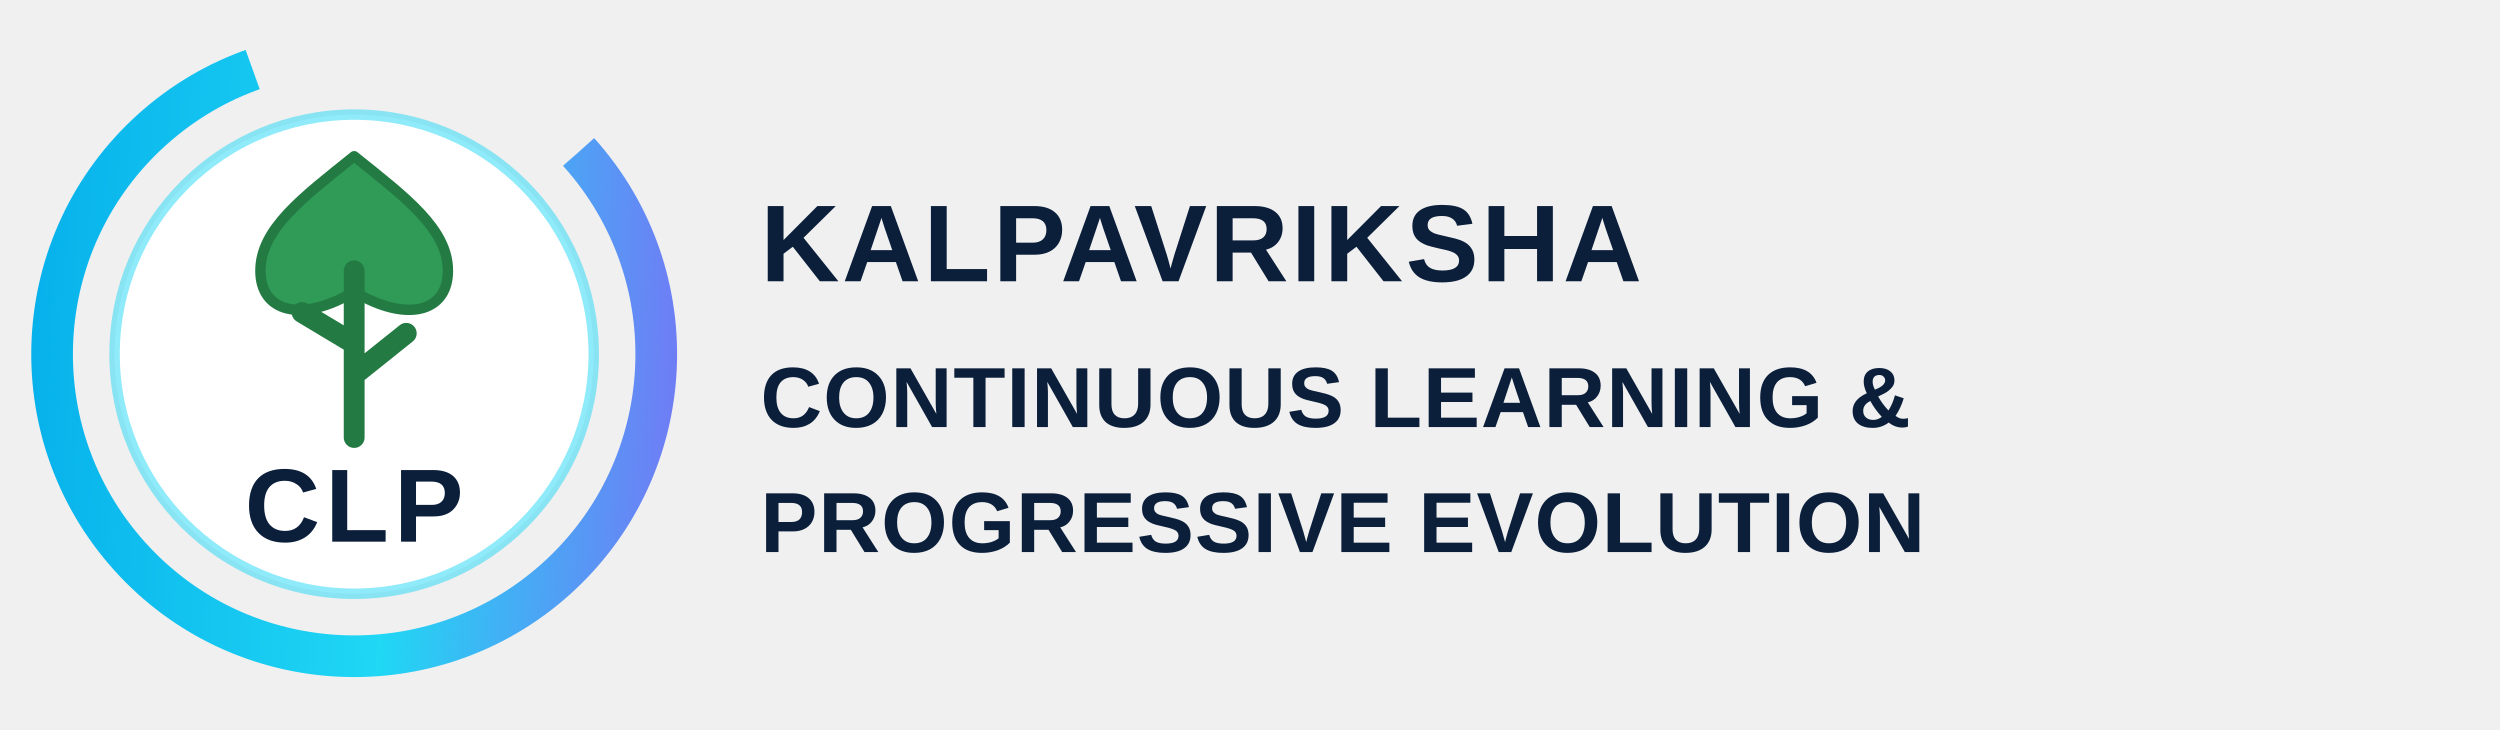
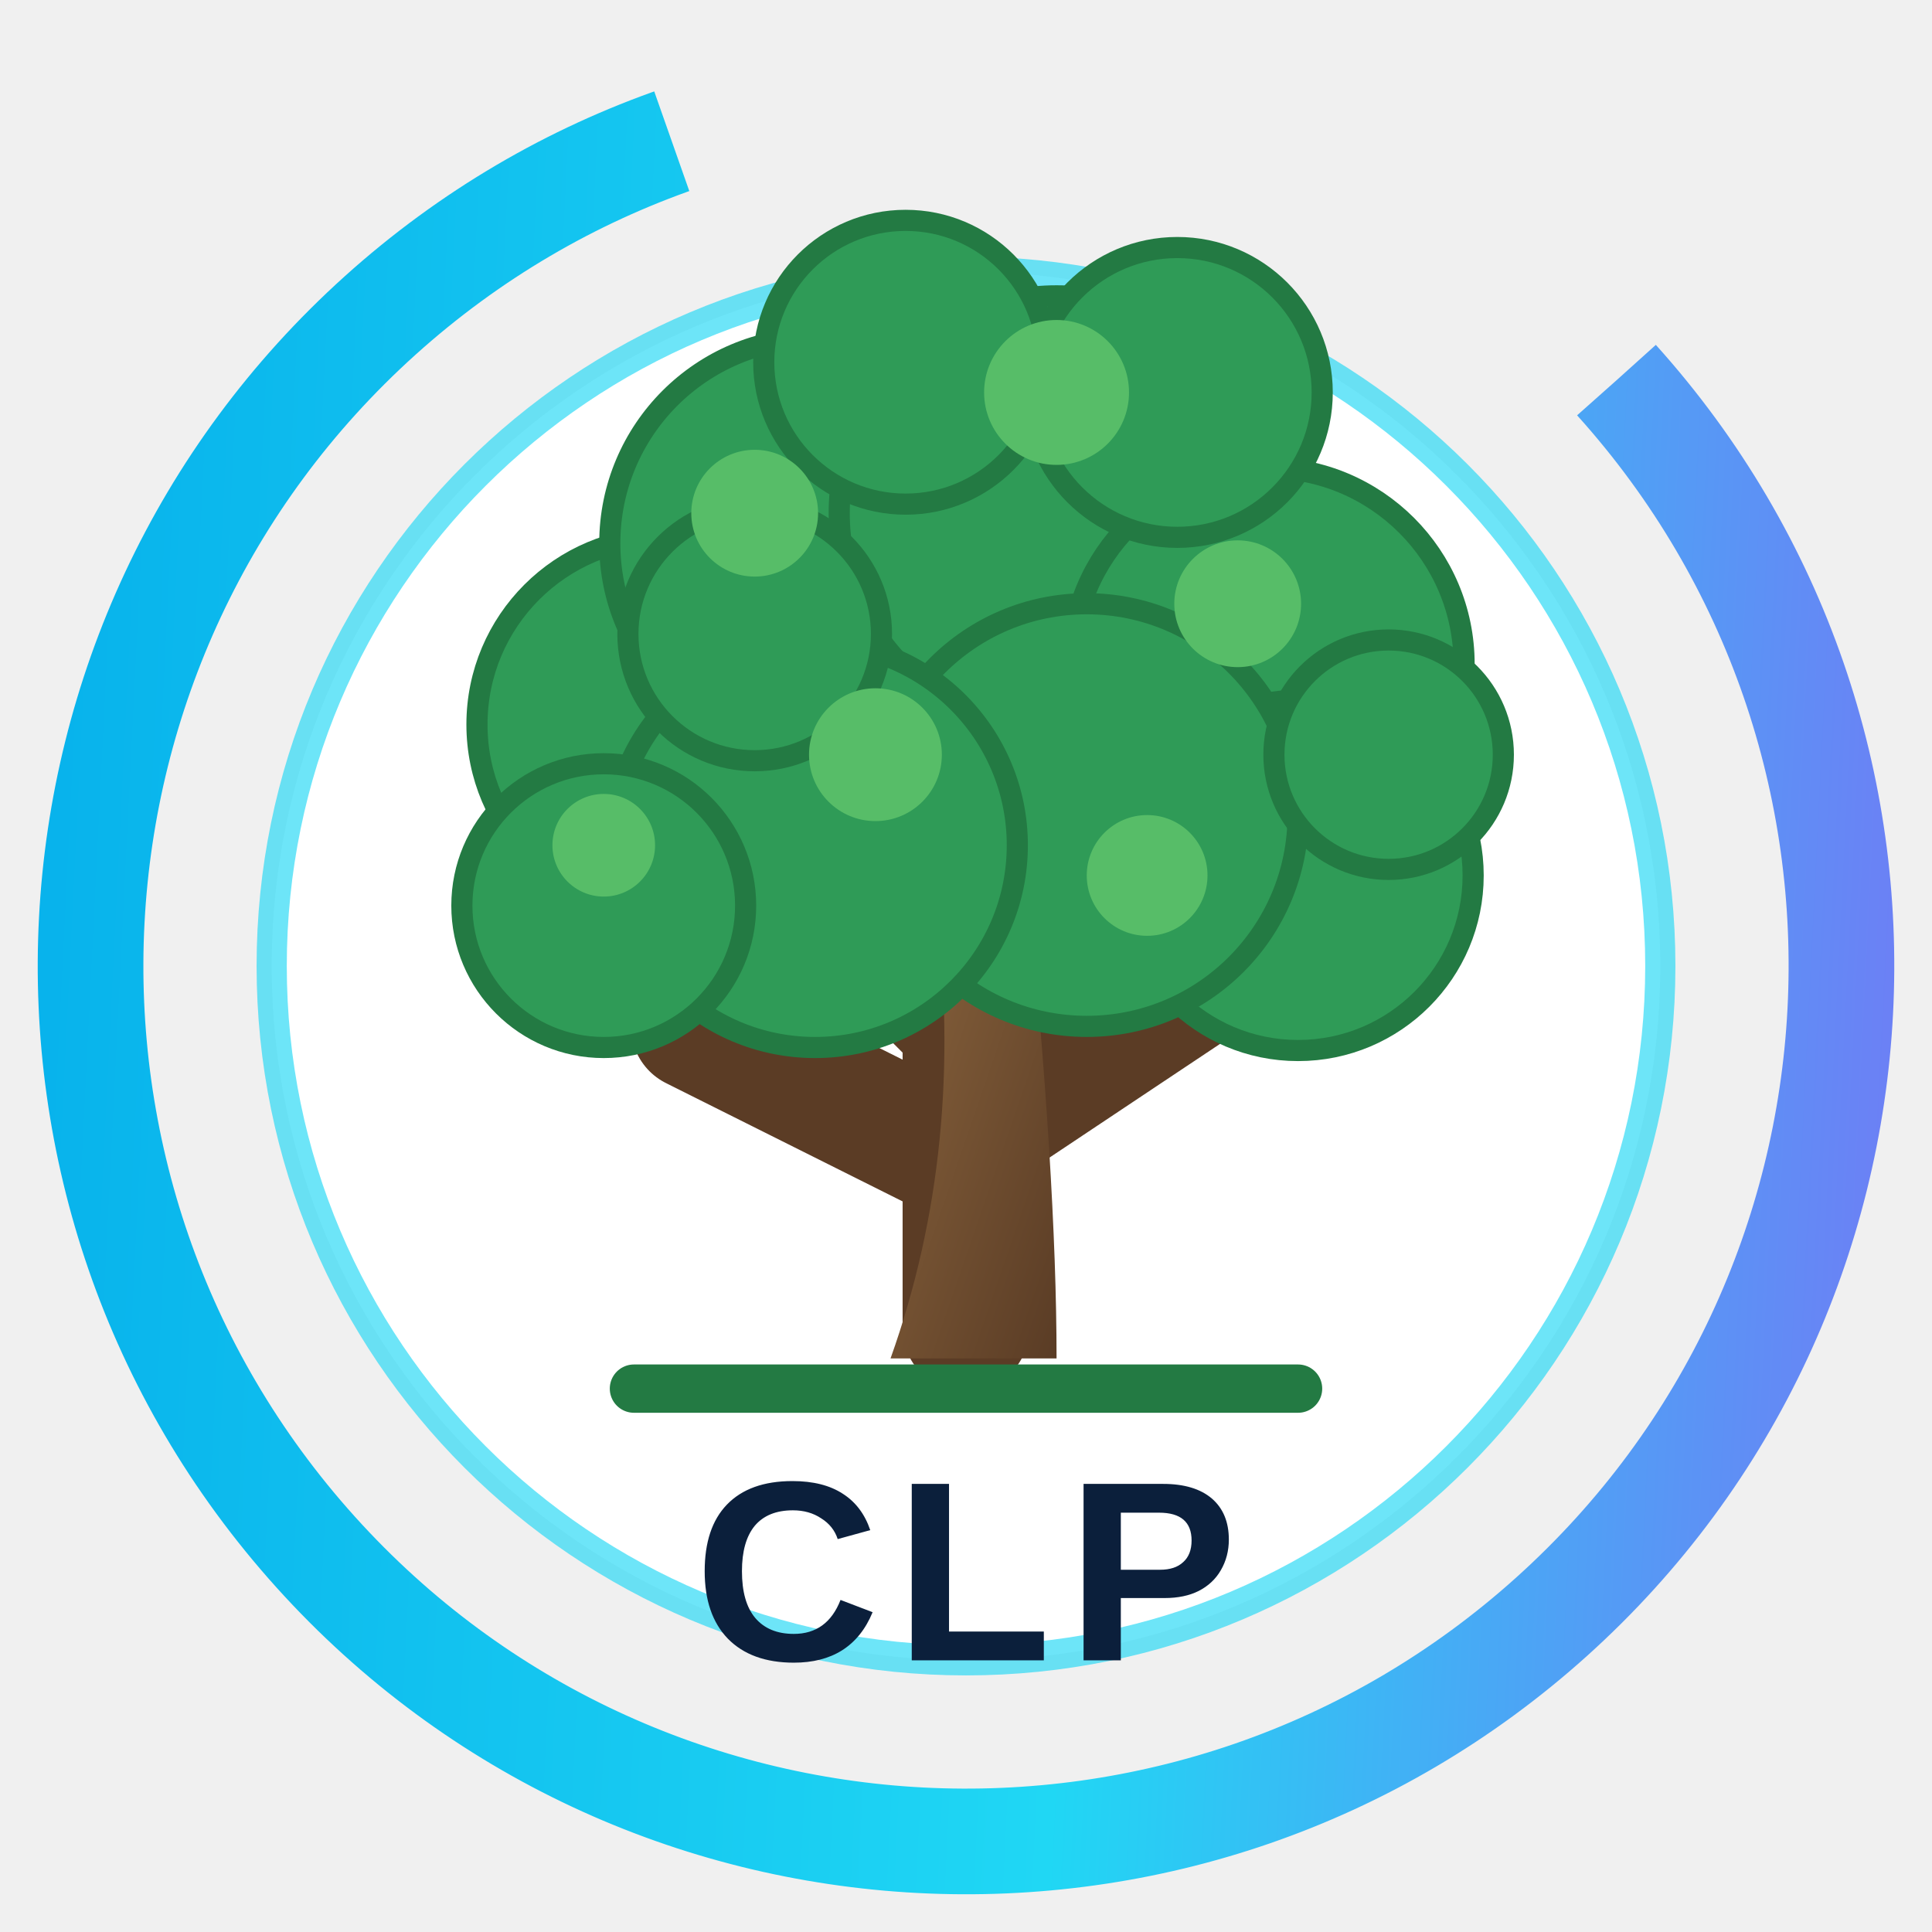
- <svg xmlns="http://www.w3.org/2000/svg" viewBox="0 0 240 70" role="img" aria-labelledby="t">
+ <svg xmlns="http://www.w3.org/2000/svg" viewBox="0 0 64 64" role="img" aria-labelledby="title">
  <defs>
-     <linearGradient id="g" x1="0" y1="0" x2="1" y2="1">
+     <linearGradient id="ring" x1="0" y1="0" x2="1" y2="1">
      <stop stop-color="#00a7e9" />
      <stop offset=".55" stop-color="#20d7f4" />
      <stop offset="1" stop-color="#8b5cf6" />
    </linearGradient>
+     <linearGradient id="bark" x1="0" y1="0" x2="1" y2="1">
+       <stop stop-color="#8b653e" />
+       <stop offset="1" stop-color="#5a3c25" />
+     </linearGradient>
  </defs>
-   <circle cx="34" cy="34" r="29" fill="none" stroke="url(#g)" stroke-width="4" stroke-dasharray="148 35" transform="rotate(-42 34 34)" />
-   <circle cx="34" cy="34" r="23" fill="#fff" stroke="#20d7f4" stroke-opacity=".5" />
-   <g fill="#2f9b57" stroke="#237a43" stroke-linecap="round" stroke-linejoin="round">
-     <path d="M34 15 C29 19 25 22 25 26 C25 30 29 31 34 28 C39 31 43 30 43 26 C43 22 39 19 34 15Z" stroke-width="1" />
-     <path d="M34 26 V42 M34 33 L29 30 M34 36 L39 32" fill="none" stroke-width="2" />
+   <circle cx="32" cy="32" r="29" fill="none" stroke="url(#ring)" stroke-width="3.5" stroke-dasharray="148 35" transform="rotate(-42 32 32)" />
+   <circle cx="32" cy="32" r="23" fill="#fff" stroke="#20d7f4" stroke-opacity=".65" />
+   <g stroke="#5b3c25" stroke-width="4.2" stroke-linecap="round" stroke-linejoin="round" fill="none">
+     <path d="M32 44 L32 25 M32 34 L23 25 M32 31 L40 21 M31 38 L23 34 M33 37 L42 31 M32 27 L28 20 M36 27 L40 25" />
  </g>
-   <text x="34" y="52" font-family="Arial,sans-serif" font-size="10" font-weight="900" text-anchor="middle" fill="#0b1f3b" letter-spacing=".5">CLP</text>
-   <text x="73" y="27" font-family="Arial,sans-serif" font-size="10.5" font-weight="800" fill="#0b1f3b" letter-spacing=".25">KALPAVRIKSHA</text>
-   <text x="73" y="41" font-family="Arial,sans-serif" font-size="8.2" font-weight="750" fill="#0b1f3b" letter-spacing=".1">CONTINUOUS LEARNING &amp;</text>
-   <text x="73" y="53" font-family="Arial,sans-serif" font-size="8.2" font-weight="750" fill="#0b1f3b" letter-spacing=".1">PROGRESSIVE EVOLUTION</text>
+   <path d="M29.5 45 Q32 38 31 30 L34 29 Q35 39 35 45Z" fill="url(#bark)" />
+   <g fill="#2f9b57" stroke="#237a43" stroke-width=".7">
+     <circle cx="22" cy="24" r="6.2" />
+     <circle cx="27" cy="18" r="6.8" />
+     <circle cx="35" cy="17" r="7.2" />
+     <circle cx="42" cy="22" r="6.5" />
+     <circle cx="43" cy="29" r="5.8" />
+     <circle cx="36" cy="27" r="7" />
+     <circle cx="27" cy="28" r="6.7" />
+     <circle cx="20" cy="30" r="4.7" />
+     <circle cx="30" cy="12" r="4.7" />
+     <circle cx="39" cy="13" r="4.8" />
+     <circle cx="46" cy="25" r="3.8" />
+     <circle cx="25" cy="21" r="4.2" />
+   </g>
+   <g fill="#57bd68">
+     <circle cx="25" cy="17" r="2.1" />
+     <circle cx="35" cy="13" r="2.4" />
+     <circle cx="41" cy="20" r="2.1" />
+     <circle cx="29" cy="25" r="2.2" />
+     <circle cx="38" cy="29" r="2" />
+     <circle cx="20" cy="28" r="1.7" />
+   </g>
+   <path d="M21 46 H43" stroke="#237a43" stroke-width="1.6" stroke-linecap="round" />
+   <text x="32" y="55" font-family="Arial,sans-serif" font-size="8.5" font-weight="900" text-anchor="middle" fill="#0b1f3b" letter-spacing=".5">CLP</text>
</svg>
